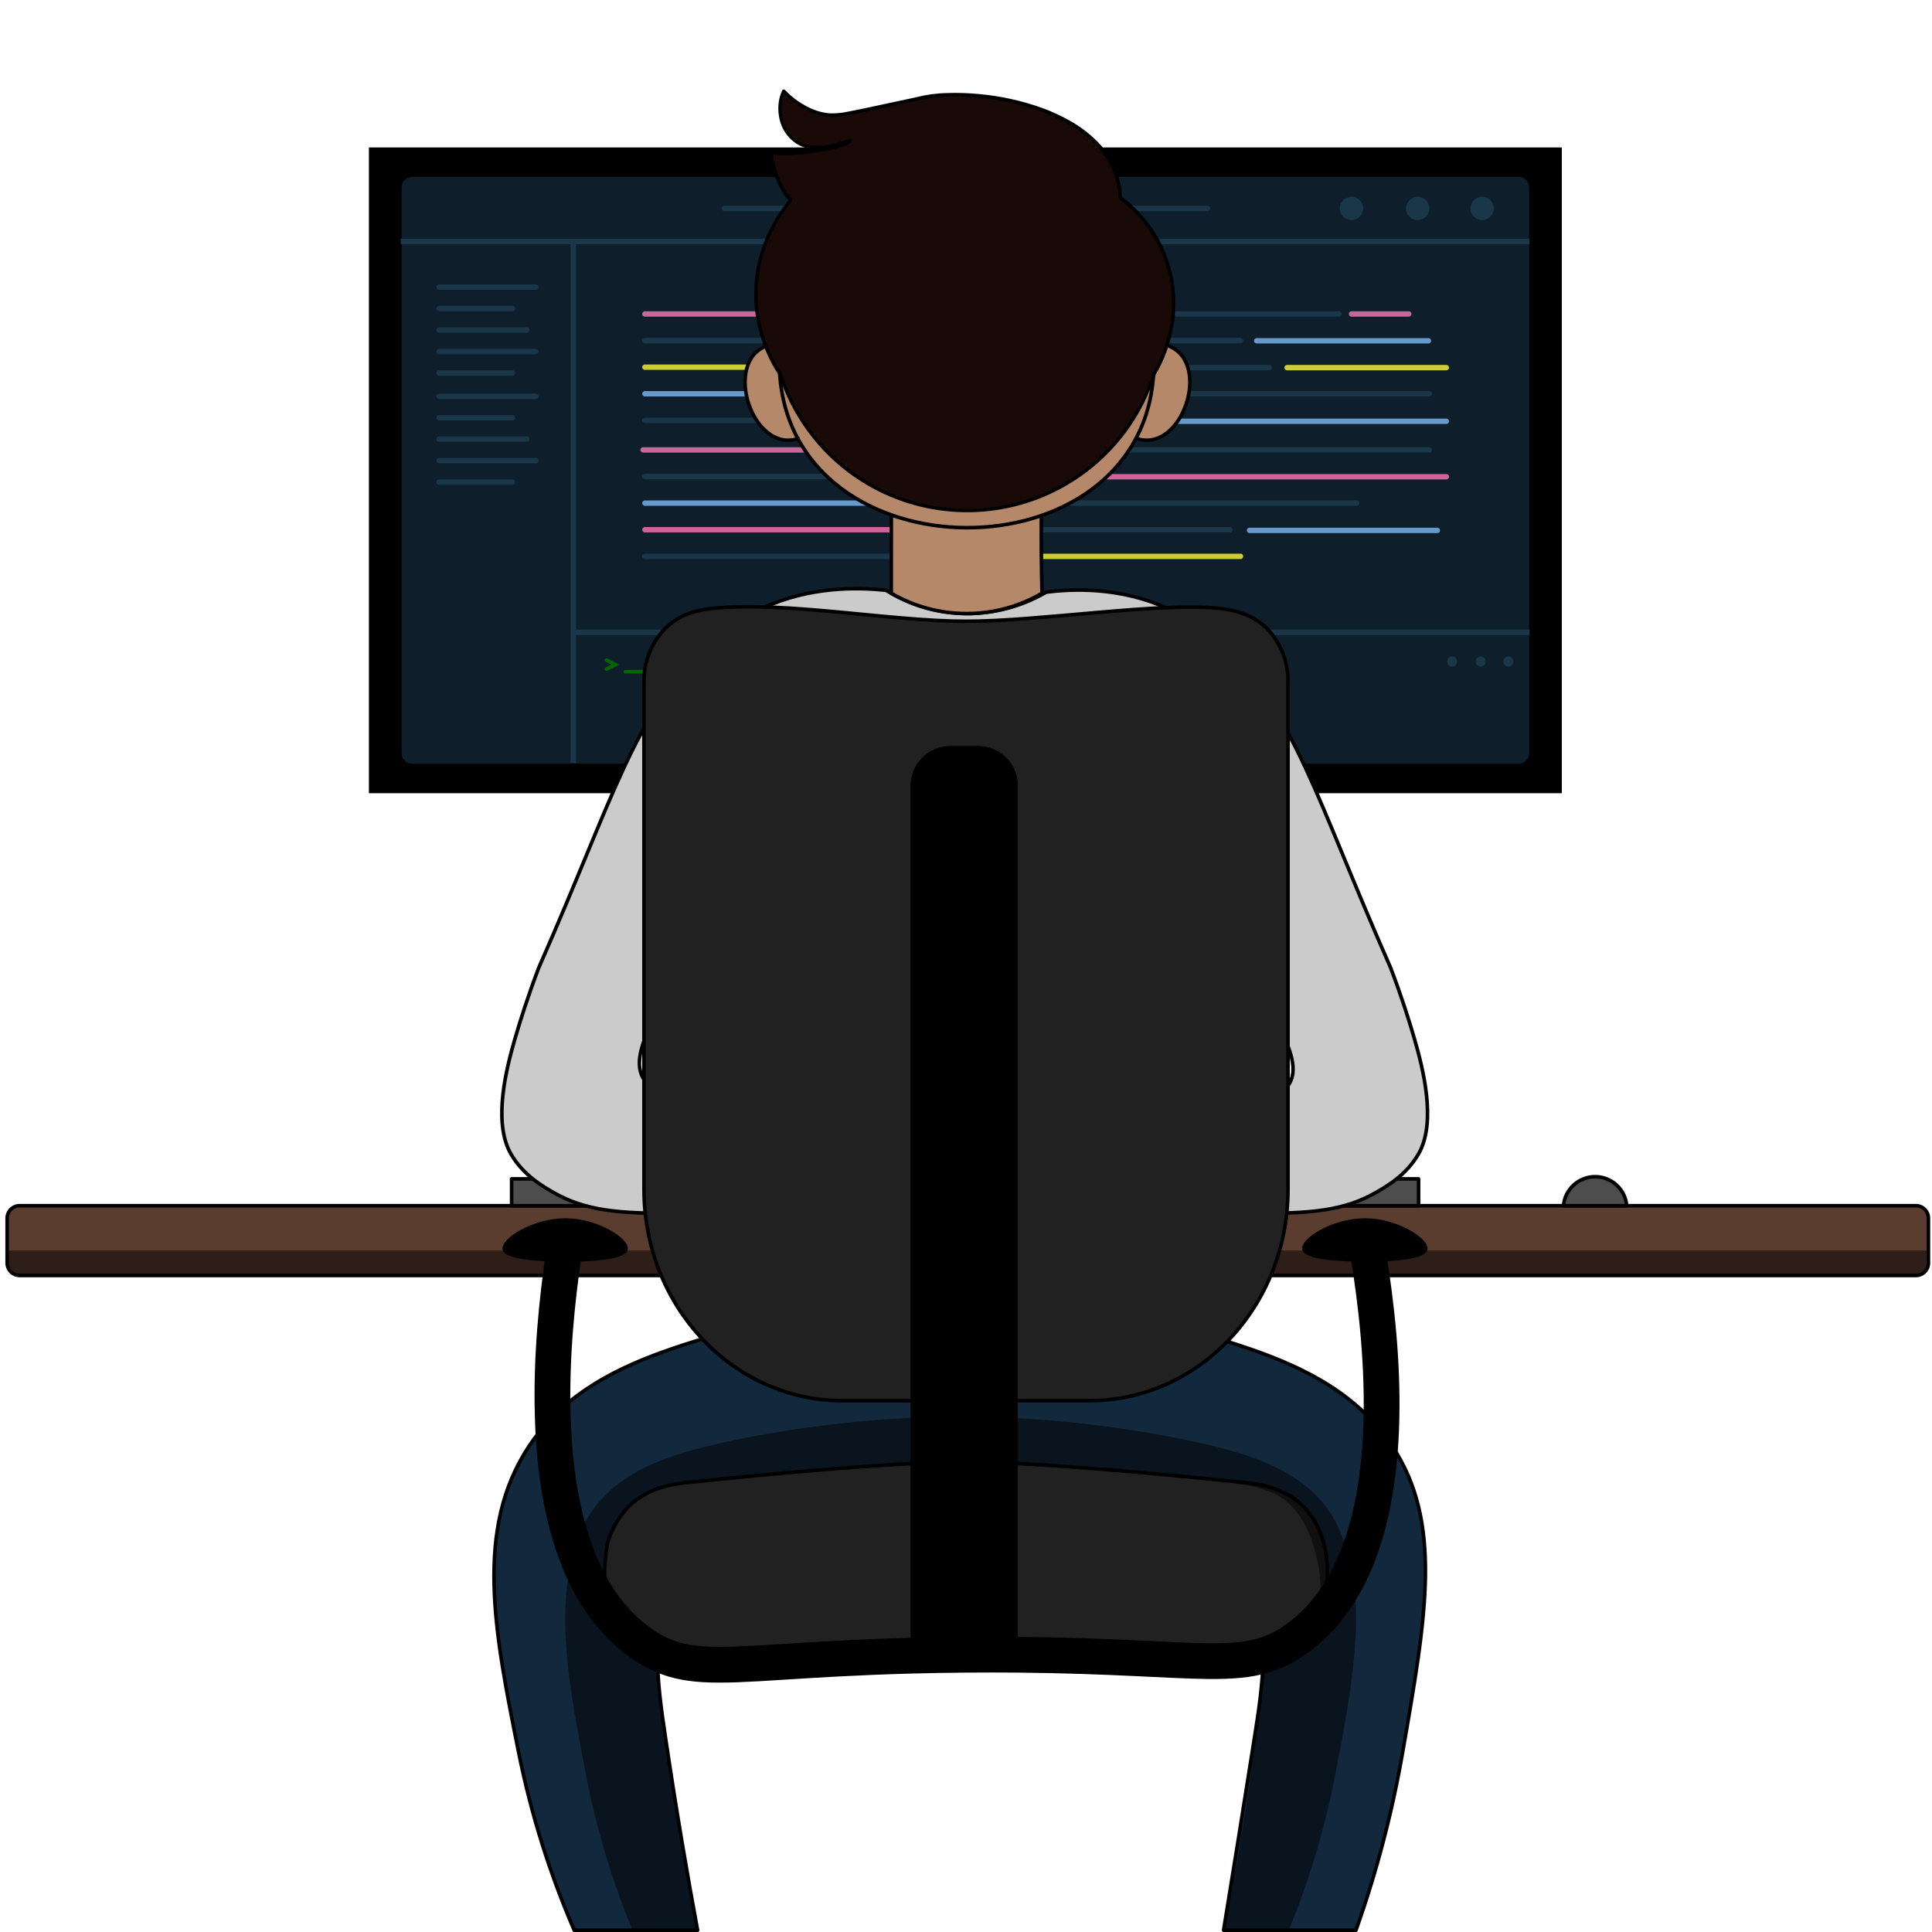
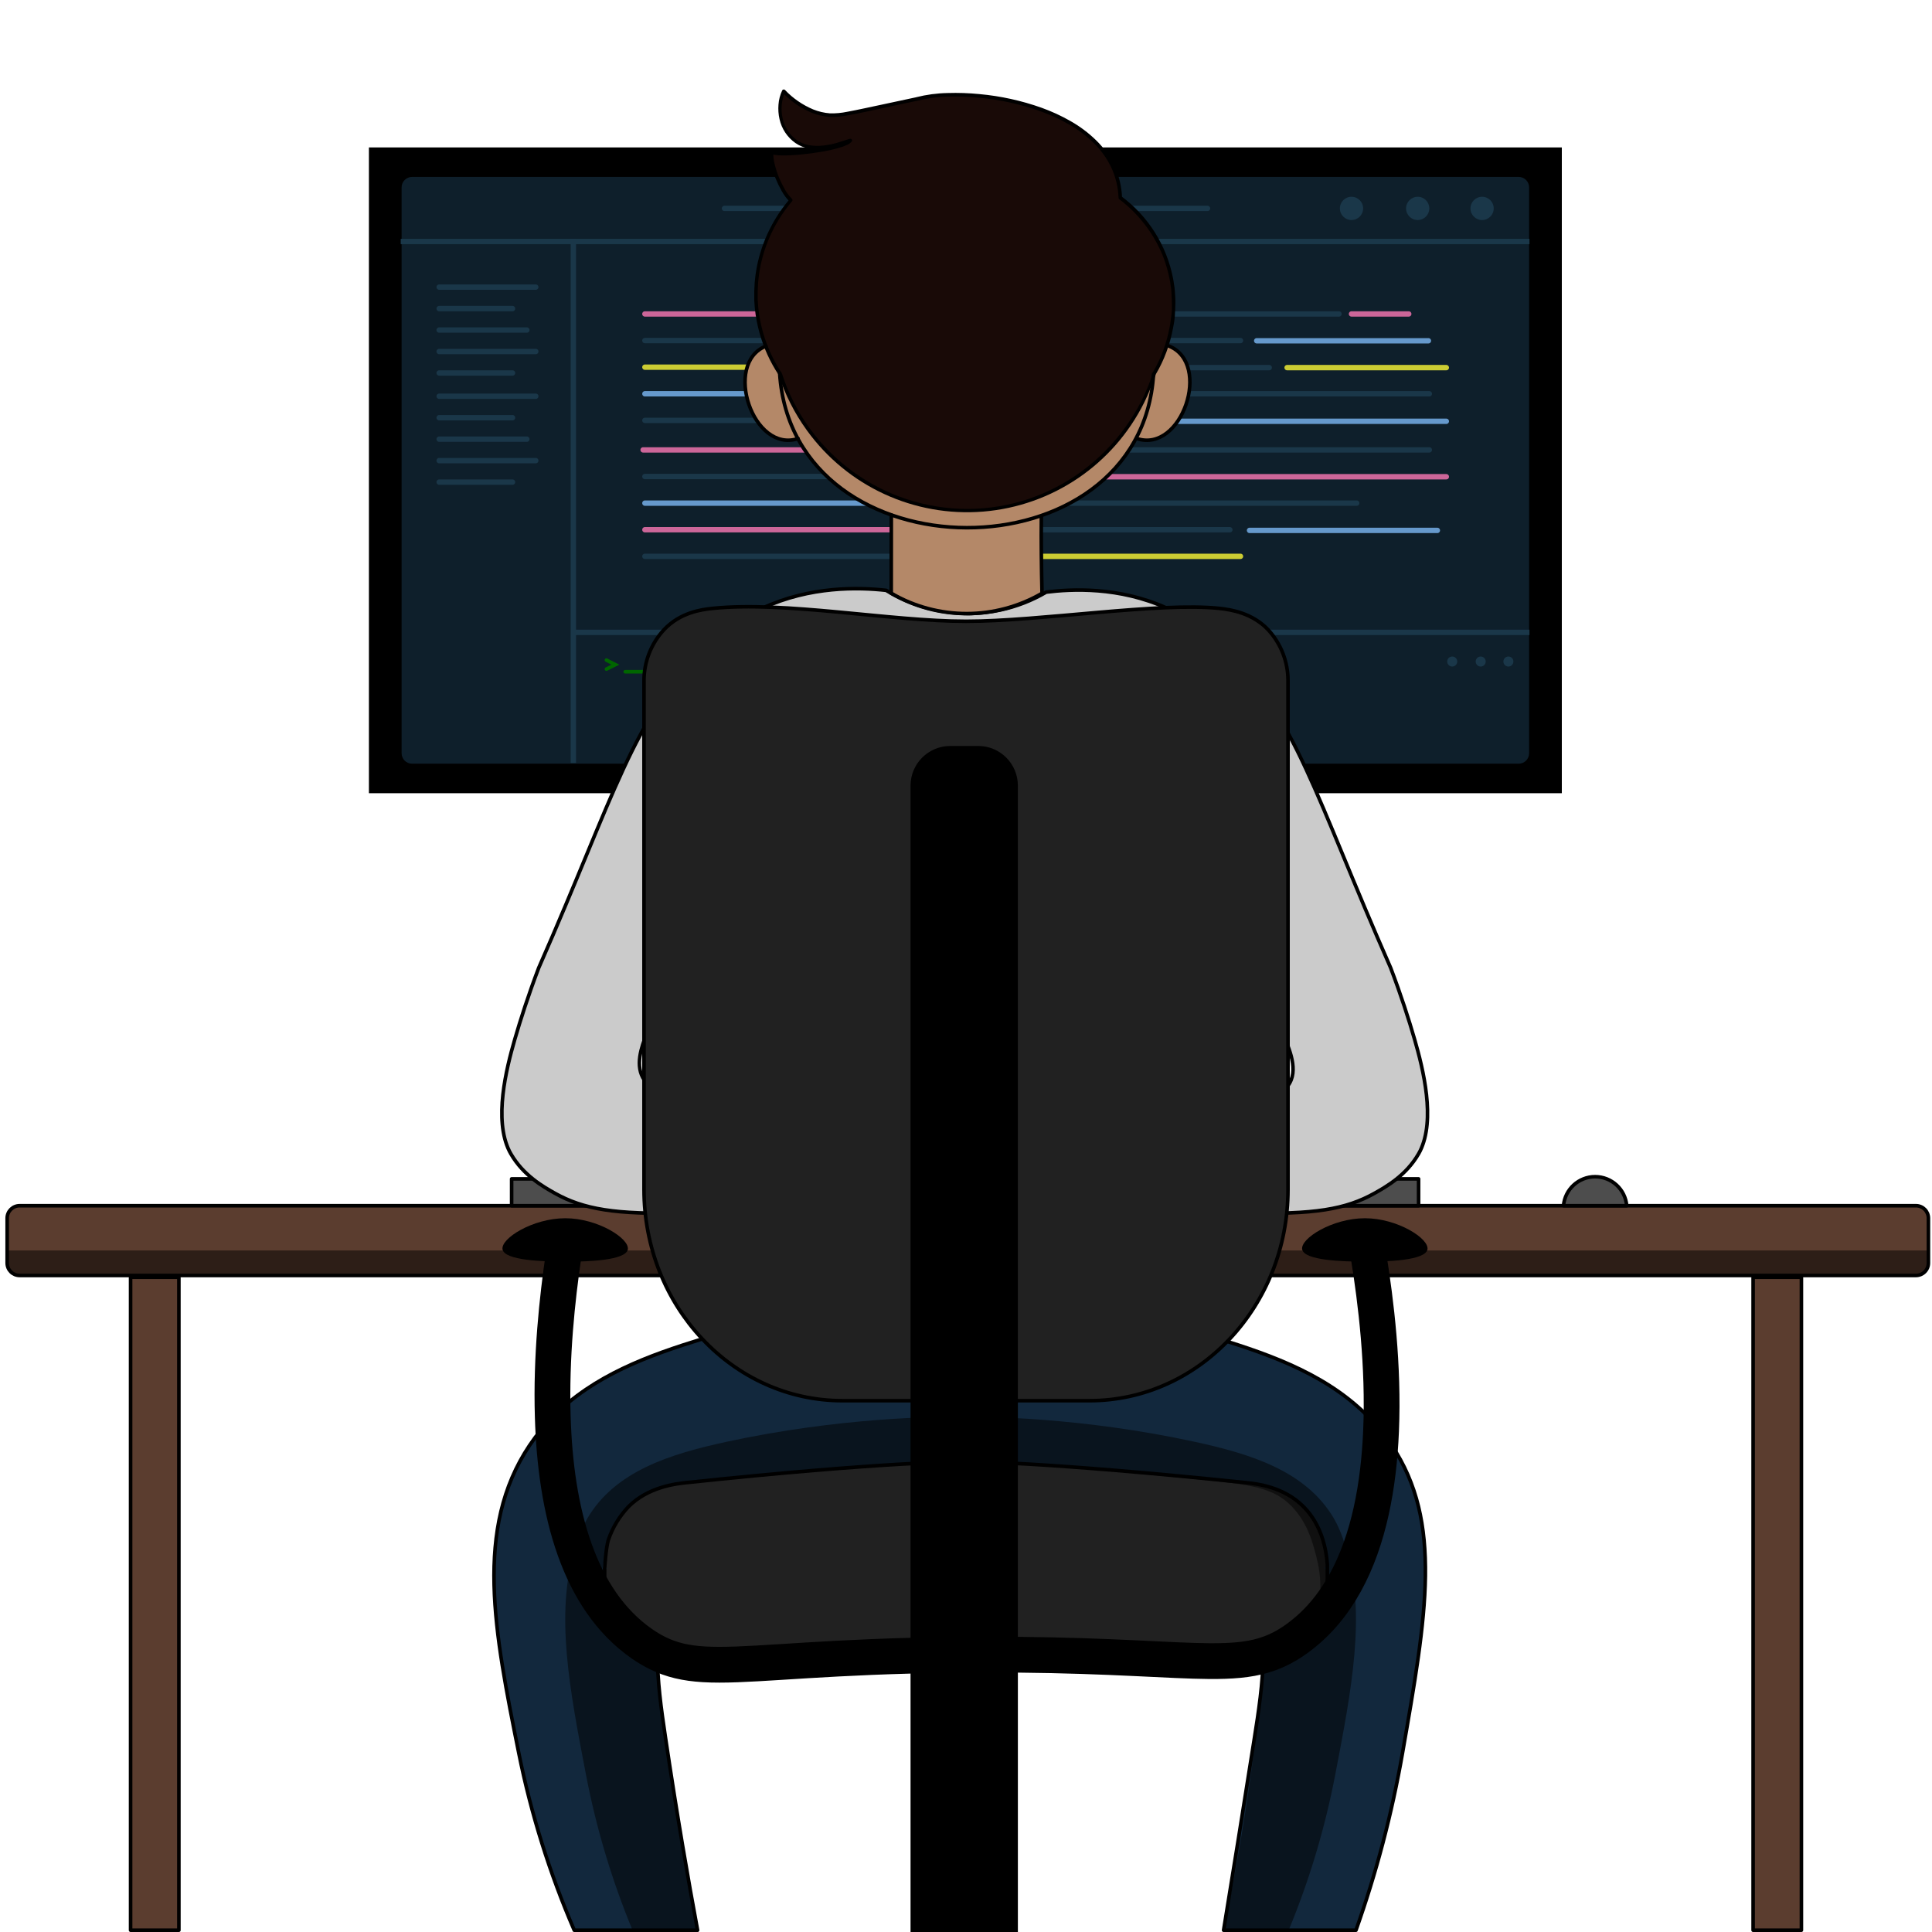
<svg xmlns="http://www.w3.org/2000/svg" id="Layer_1" data-name="Layer 1" viewBox="0 0 1080 1080">
  <defs>
    <style>.cls-1{fill:#0e1f2b;}.cls-10,.cls-17,.cls-2,.cls-3,.cls-5,.cls-6,.cls-7,.cls-8{fill:none;}.cls-2,.cls-3{stroke:#1a3749;}.cls-2,.cls-3,.cls-5,.cls-6,.cls-7,.cls-8{stroke-miterlimit:10;}.cls-2,.cls-3,.cls-5,.cls-6,.cls-7{stroke-width:3px;}.cls-10,.cls-17,.cls-3,.cls-5,.cls-6,.cls-7,.cls-8{stroke-linecap:round;}.cls-4{fill:#1a3749;}.cls-5{stroke:#c69;}.cls-6{stroke:#69c;}.cls-7{stroke:#cc3;}.cls-8{stroke:#060;}.cls-10,.cls-8{stroke-width:2px;}.cls-9{fill:#5b3d2f;}.cls-10,.cls-17{stroke:#000;stroke-linejoin:round;}.cls-11{fill:#4d4d4d;}.cls-12{fill:#12283d;}.cls-13{fill:#cbcbcb;}.cls-14{fill:#b48868;}.cls-15{fill:#190a07;}.cls-16{fill:#212121;}.cls-17{stroke-width:20px;}.cls-18{opacity:0.5;}</style>
  </defs>
  <g id="Monitor">
    <rect x="206.22" y="82.41" width="666.85" height="361" />
    <rect class="cls-1" x="224.5" y="98.9" width="630.29" height="328.01" rx="5.85" />
    <line class="cls-2" x1="224" y1="135" x2="855" y2="135" />
    <line class="cls-2" x1="320.5" y1="353.5" x2="855" y2="353.5" />
    <line class="cls-2" x1="320.5" y1="426.5" x2="320.5" y2="133.5" />
    <line class="cls-3" x1="675" y1="116.5" x2="405" y2="116.5" />
    <circle class="cls-4" cx="828.5" cy="116.5" r="6.5" />
    <circle class="cls-4" cx="792.5" cy="116.5" r="6.5" />
    <circle class="cls-4" cx="755.5" cy="116.5" r="6.5" />
    <circle class="cls-4" cx="843.2" cy="369.8" r="2.8" />
    <circle class="cls-4" cx="827.72" cy="369.8" r="2.8" />
    <circle class="cls-4" cx="811.8" cy="369.8" r="2.8" />
    <line class="cls-3" x1="245.5" y1="160.5" x2="299.5" y2="160.5" />
    <line class="cls-3" x1="245.5" y1="196.5" x2="299.5" y2="196.5" />
    <line class="cls-3" x1="245.5" y1="172.5" x2="286.5" y2="172.5" />
    <line class="cls-3" x1="245.5" y1="208.5" x2="286.5" y2="208.5" />
    <line class="cls-3" x1="245.5" y1="184.5" x2="294.5" y2="184.5" />
    <line class="cls-5" x1="360.5" y1="175.5" x2="423.5" y2="175.5" />
    <line class="cls-5" x1="755.5" y1="175.5" x2="787.5" y2="175.5" />
    <line class="cls-3" x1="656.5" y1="175.5" x2="748.5" y2="175.5" />
    <line class="cls-3" x1="665.5" y1="220.13" x2="799" y2="220.13" />
    <line class="cls-6" x1="360.5" y1="220.13" x2="418.5" y2="220.13" />
    <line class="cls-3" x1="360.5" y1="190.38" x2="693.44" y2="190.38" />
    <line class="cls-3" x1="360.5" y1="235" x2="426.5" y2="235" />
    <line class="cls-6" x1="656.5" y1="235.5" x2="808.5" y2="235.5" />
    <line class="cls-6" x1="702.5" y1="190.5" x2="798.5" y2="190.5" />
    <line class="cls-7" x1="360.5" y1="205.25" x2="417.5" y2="205.25" />
    <line class="cls-7" x1="719.5" y1="205.5" x2="808.5" y2="205.5" />
    <line class="cls-3" x1="664.5" y1="205.5" x2="709.5" y2="205.5" />
    <line class="cls-3" x1="631.5" y1="251.5" x2="799" y2="251.5" />
    <line class="cls-5" x1="359.5" y1="251.5" x2="449.5" y2="251.5" />
    <line class="cls-3" x1="582.5" y1="296.13" x2="687.5" y2="296.13" />
    <line class="cls-6" x1="698.5" y1="296.5" x2="803.5" y2="296.5" />
    <line class="cls-5" x1="360.5" y1="296.13" x2="498.5" y2="296.13" />
    <line class="cls-3" x1="360.5" y1="266.38" x2="462.5" y2="266.38" />
    <line class="cls-5" x1="618.5" y1="266.5" x2="808.5" y2="266.5" />
    <line class="cls-7" x1="581.5" y1="311" x2="693.44" y2="311" />
    <line class="cls-3" x1="360.5" y1="311" x2="497.44" y2="311" />
    <line class="cls-3" x1="598.5" y1="281.25" x2="758.4" y2="281.25" />
    <line class="cls-6" x1="360.5" y1="281.25" x2="483.5" y2="281.25" />
    <line class="cls-3" x1="245.5" y1="221.5" x2="299.5" y2="221.5" />
    <line class="cls-3" x1="245.5" y1="257.5" x2="299.5" y2="257.5" />
    <line class="cls-3" x1="245.5" y1="233.5" x2="286.5" y2="233.5" />
    <line class="cls-3" x1="245.5" y1="269.5" x2="286.5" y2="269.5" />
    <line class="cls-3" x1="245.5" y1="245.5" x2="294.5" y2="245.5" />
    <polyline class="cls-8" points="339 369 344 371.55 339 374.02" />
    <line class="cls-8" x1="349.5" y1="375.5" x2="368.5" y2="375.5" />
  </g>
  <g id="table">
    <rect class="cls-9" x="4" y="674" width="1074" height="39" rx="6.97" />
    <rect class="cls-10" x="4" y="674" width="1074" height="39" rx="6.97" />
+     <rect class="cls-9" x="-96" y="883" width="365" height="27" transform="translate(983 810) rotate(90)" />
+     <rect class="cls-10" x="-96" y="883" width="365" height="27" transform="translate(983 810) rotate(90)" />
+     <rect class="cls-9" x="811" y="883" width="365" height="27" transform="translate(1890 -97) rotate(90)" />
+     <rect class="cls-10" x="811" y="883" width="365" height="27" transform="translate(1890 -97) rotate(90)" />
    <path class="cls-11" d="M909.35,674H874a17.74,17.74,0,0,1,35.35,0Z" />
    <path class="cls-10" d="M909.35,674H874a17.74,17.74,0,0,1,35.35,0Z" />
    <rect class="cls-11" x="286" y="659" width="507" height="15" />
    <rect class="cls-10" x="286" y="659" width="507" height="15" />
    <path d="M350.94,698.49c-1.24,6.1-22.36,6.85-35,6.8s-33.73-.7-35-6.8S297.78,681,316,681,352.17,692.47,350.94,698.49Z" />
    <path d="M797.94,698.49c-1.24,6.1-22.36,6.85-35,6.8s-33.73-.7-35-6.8S744.78,681,763,681,799.17,692.47,797.94,698.49Z" />
  </g>
  <g id="Me">
    <path class="cls-12" d="M784,980a609.18,609.18,0,0,1-26,99H684c5.5-33.44,10.62-65.68,17-106,2.61-16.47,5-32.14,5.14-47.54,0-.4,0-.8,0-1.2.05-16.88-2.64-33.45-10.7-50.39-.72-1.53-1.48-3.2-2.46-4.87-22.17-37.86-83.17-42.81-124-41.62-11.84.35-22,1.22-29,2V830l-3-.35-3,.35v-.67c-6.2-.65-14.87-1.4-25-1.8-40.74-1.63-105.09,2.35-128,41.47-1,1.65-1.73,3.32-2.46,4.87-7.86,16.5-10.7,32.65-11,48.81,0,.47,0,.93,0,1.39-.12,15.52,2.07,31,4.44,46.93,6.6,44.34,12.81,80.13,18,108H321a496.72,496.72,0,0,1-31-99c-13.62-67.65-25.16-125.42,6-172a109.85,109.85,0,0,1,13-15.93c22.84-23.28,53.69-34.41,83.61-43.61h0c3.83-1.18,7.64-2.32,11.42-3.46a305.45,305.45,0,0,1,105-12.26c10.64.59,20,1.66,28,2.81a320,320,0,0,1,32-3A305.06,305.06,0,0,1,670,745c5.3,1.59,10.66,3.2,16,4.89,31.64,9.94,63.81,22.62,86,50,2.08,2.56,4.07,5.24,6,8.07C806.67,850.85,797.46,902.84,784,980Z" />
    <path class="cls-10" d="M784,980a609.18,609.18,0,0,1-26,99H684c5.5-33.44,10.62-65.68,17-106,2.61-16.47,5-32.14,5.14-47.54,0-.4,0-.8,0-1.2.05-16.88-2.64-33.45-10.7-50.39-.72-1.53-1.48-3.2-2.46-4.87-22.17-37.86-83.17-42.81-124-41.62-11.84.35-22,1.22-29,2V830l-3-.35-3,.35v-.67c-6.2-.65-14.87-1.4-25-1.8-40.74-1.63-105.09,2.35-128,41.47-1,1.65-1.73,3.32-2.46,4.87-7.86,16.5-10.7,32.65-11,48.81,0,.47,0,.93,0,1.39-.12,15.52,2.07,31,4.44,46.93,6.6,44.34,12.81,80.13,18,108H321a496.72,496.72,0,0,1-31-99c-13.62-67.65-25.16-125.42,6-172a109.85,109.85,0,0,1,13-15.93c22.84-23.28,53.69-34.41,83.61-43.61h0c3.83-1.18,7.64-2.32,11.42-3.46a305.45,305.45,0,0,1,105-12.26c10.64.59,20,1.66,28,2.81a320,320,0,0,1,32-3A305.06,305.06,0,0,1,670,745c5.3,1.59,10.66,3.2,16,4.89,31.64,9.94,63.81,22.62,86,50,2.08,2.56,4.07,5.24,6,8.07C806.67,850.85,797.46,902.84,784,980Z" />
    <path class="cls-13" d="M790.76,581c-3.16-10.93-7.5-24.51-13.39-40-42.57-96.73-52.67-140.15-92.62-178-7.61-7.21-17.28-16.15-32.37-23-26.83-12.19-53.52-10.75-67.52-9a86.54,86.54,0,0,1-25.67,10,89.86,89.86,0,0,1-17,2,91.31,91.31,0,0,1-23.42-3,87,87,0,0,1-23.44-10c-15.39-1.69-42.31-2.45-69.18,10-14.74,6.83-24.45,15.5-32.36,23-40,37.85-50.06,81.27-92.63,178-5.89,15.49-10.22,29.07-13.39,40-4.84,16.73-11.84,44.88-3,62.53.3.58.57,1.07.8,1.47,7,12.11,18.1,18.37,24.55,22,16.06,9,33.84,12.06,72.54,11a655.75,655.75,0,0,0,91.5-9q-1.11-22.5-2.23-45a548.88,548.88,0,0,0-62.49-9c-26.58-2.25-42.36-1.57-49.1-11-5.76-8-1.67-18.91,1.11-26,15.26-38.82,31.3-74.73,41.26-96.49Q418.3,546.26,433.94,611l52.45,8,51.06,47.62V670l1.82-1.69,1.81,1.69v-3.39l51-47.61,52.45-8q15.64-64.74,31.28-129.49C691.92,520.06,705,550.83,717.11,578c3.53,7.94,9.24,20.67,2.78,29-7.07,9.11-23.83,6.66-50.77,8a343.78,343.78,0,0,0-62.49,9q-1.11,22.5-2.23,45a655.73,655.73,0,0,0,91.51,9c38.69,1.06,56.47-2,72.53-11,6.45-3.63,17.56-9.89,24.55-22,.23-.4.5-.89.8-1.47C802.6,625.88,795.6,597.73,790.76,581Z" />
    <path class="cls-10" d="M790.76,581c-3.16-10.93-7.5-24.51-13.39-40-42.57-96.73-52.67-140.15-92.62-178-7.61-7.21-17.28-16.15-32.37-23-26.83-12.19-53.52-10.75-67.52-9a86.54,86.54,0,0,1-25.67,10,89.86,89.86,0,0,1-17,2,91.31,91.31,0,0,1-23.42-3,87,87,0,0,1-23.44-10c-15.39-1.69-42.31-2.45-69.18,10-14.74,6.83-24.45,15.5-32.36,23-40,37.85-50.06,81.27-92.63,178-5.89,15.49-10.22,29.07-13.39,40-4.84,16.73-11.84,44.88-3,62.53.3.58.57,1.07.8,1.47,7,12.11,18.1,18.37,24.55,22,16.06,9,33.84,12.06,72.54,11a655.75,655.75,0,0,0,91.5-9q-1.11-22.5-2.23-45a548.88,548.88,0,0,0-62.49-9c-26.58-2.25-42.36-1.57-49.1-11-5.76-8-1.67-18.91,1.11-26,15.26-38.82,31.3-74.73,41.26-96.49Q418.3,546.26,433.94,611l52.45,8,51.06,47.62V670l1.82-1.69,1.81,1.69v-3.39l51-47.61,52.45-8q15.64-64.74,31.28-129.49C691.92,520.06,705,550.83,717.11,578c3.53,7.94,9.24,20.67,2.78,29-7.07,9.11-23.83,6.66-50.77,8a343.78,343.78,0,0,0-62.49,9q-1.11,22.5-2.23,45a655.73,655.73,0,0,0,91.51,9c38.69,1.06,56.47-2,72.53-11,6.45-3.63,17.56-9.89,24.55-22,.23-.4.5-.89.8-1.47C802.6,625.88,795.6,597.73,790.76,581Z" />
    <g id="Head">
      <path class="cls-14" d="M428.14,193.47c-24.13,9.69-7.19,60.08,18,51.69l-1.47-2.55a93.72,93.72,0,0,1-4.74-11.77,94.81,94.81,0,0,1-4.44-22.76Z" />
      <path class="cls-14" d="M497.77,287.85l.42,42.61A79.53,79.53,0,0,0,582,331.65c0-8.67-.22-37.7-.36-43.55a128.91,128.91,0,0,1-83.89-.25Z" />
      <path class="cls-14" d="M645,209.19a100.62,100.62,0,0,0-17.51-39.31A40.95,40.95,0,0,1,601,132.46a400.59,400.59,0,0,1-56.84,4.32,401.59,401.59,0,0,1-65.37-5.06,38.07,38.07,0,0,1-5,20.88,38.77,38.77,0,0,1-21.39,17.08,115.32,115.32,0,0,0-16.5,39,86.17,86.17,0,0,0,12.29,40.44c10.94,18,25.55,26.74,33.39,31.3C507,295.15,531.5,295.11,540.52,295c11.24-.16,59.29-.83,87.05-38.29C640.92,238.69,644.1,219.57,645,209.19Z" />
      <path class="cls-15" d="M645.75,208.65a109.82,109.82,0,0,1-209,.53,80.23,80.23,0,0,1,5.79-97.26c-4.6-4-11.36-18.75-10.78-26.76,6.24,2.61,40.44-1.72,44.13-6.59-.21-.7-18,8.39-29.77,1C434.38,71.83,435.38,57,438.54,51c9.93,10.12,19,12.65,24.62,13.3,5,.58,10.67-.59,21.83-3,23.79-5.08,25.17-5.44,27.79-6C541.59,47,624.69,58.2,626.71,110.53a75.48,75.48,0,0,1,27.48,40.57C661.94,180.57,648.42,204.2,645.75,208.65Z" />
    </g>
    <path class="cls-14" d="M653,193.47c24.13,9.69,7.2,60.08-18,51.69l1.47-2.55a93.94,93.94,0,0,0,9.18-34.53Z" />
    <g id="Outline">
      <g id="Head-2" data-name="Head">
        <path class="cls-10" d="M435.83,208.66c7.36,114.74,201.79,115.29,209,.53" />
        <path d="M646.19,209.06c-.45,1.35-1,2.64-1.5,4l-1.56,4.06c-.55,1.35-1.14,2.68-1.7,4s-1.25,2.63-1.87,4a110.54,110.54,0,0,1-188.51,15.45,111.51,111.51,0,0,1-15.76-31l.13.25a82.8,82.8,0,0,1-10.93-24,84.34,84.34,0,0,1-2.48-13c-.14-1.1-.17-2.2-.26-3.3l-.12-1.65c0-.56,0-1.11,0-1.66l0-3.31.16-3.31.08-1.65.18-1.65c.13-1.1.21-2.2.38-3.29l.54-3.27c.17-1.09.46-2.16.68-3.24a81,81,0,0,1,4-12.62,83.07,83.07,0,0,1,13.73-22.52l.1,1.41a26,26,0,0,1-4.6-6.14,58.88,58.88,0,0,1-3.26-6.74,50.25,50.25,0,0,1-2.37-7.11,25.92,25.92,0,0,1-.89-7.6,1,1,0,0,1,1-.93.88.88,0,0,1,.32.07h0a10.42,10.42,0,0,0,2.49.52c.9.1,1.82.14,2.75.17,1.85,0,3.72,0,5.59-.1,3.74-.2,7.48-.58,11.2-1.08s7.43-1.13,11.08-2c1.82-.42,3.63-.9,5.37-1.48a24.69,24.69,0,0,0,2.53-1,5.72,5.72,0,0,0,2-1.31l-.15.86a.84.84,0,0,0,.38.51.92.92,0,0,0,.24.11,1.1,1.1,0,0,0,.2,0c.08,0,0,0,0,0l-.15,0-.43.13-.91.3L472,80.6c-1.25.41-2.52.81-3.81,1.15a47.45,47.45,0,0,1-7.88,1.5,29.68,29.68,0,0,1-8.09-.24,18.61,18.61,0,0,1-7.6-3.07,22.21,22.21,0,0,1-8.87-13.37,26.59,26.59,0,0,1-.57-8.1,22.2,22.2,0,0,1,2.08-7.94,1,1,0,0,1,1.28-.43.93.93,0,0,1,.26.18l0,0a46.68,46.68,0,0,0,15.82,10.9,31.46,31.46,0,0,0,9.28,2.18,41.2,41.2,0,0,0,9.58-.85c6.43-1.18,12.88-2.66,19.33-4l19.33-4.14-.08,0A77.42,77.42,0,0,1,529.75,52a137.14,137.14,0,0,1,17.79.6,142,142,0,0,1,34.7,7.63,101.81,101.81,0,0,1,16.2,7.46,69.83,69.83,0,0,1,14.3,10.73A49.69,49.69,0,0,1,623.12,93a46.56,46.56,0,0,1,4.12,17.48l-.4-.76a74.69,74.69,0,0,1,28.92,46c.27,1.13.36,2.29.55,3.43s.39,2.29.43,3.44c.16,2.31.38,4.62.31,6.94s-.15,4.62-.3,6.93-.51,4.6-1,6.87a80.24,80.24,0,0,1-3.68,13.35l-1.28,3.23c-.47,1-.9,2.12-1.42,3.16s-1,2.08-1.55,3.11S646.71,208.2,646.19,209.06Zm-1.82-.82c.64-1.1,1.18-2,1.7-3s1-2,1.51-3,.92-2.06,1.39-3.09l1.24-3.14a77.63,77.63,0,0,0,3.59-13c.47-2.21.68-4.45,1-6.69s.35-4.49.29-6.74-.15-4.5-.3-6.75c0-1.13-.29-2.23-.42-3.35s-.27-2.24-.53-3.33a77.81,77.81,0,0,0-3.76-13,75.1,75.1,0,0,0-24.4-31.77,1,1,0,0,1-.4-.76,44.5,44.5,0,0,0-3.94-16.73,47.93,47.93,0,0,0-10-14,68.25,68.25,0,0,0-13.9-10.42,99.79,99.79,0,0,0-15.89-7.31,140.27,140.27,0,0,0-34.2-7.52A135.09,135.09,0,0,0,529.82,54a75.79,75.79,0,0,0-17.23,2.36l-.09,0-19.32,4.14c-6.44,1.36-12.85,2.83-19.38,4a43.52,43.52,0,0,1-10.06.88,33.42,33.42,0,0,1-9.89-2.32,47.66,47.66,0,0,1-16.47-11.39l1.56-.23A20.26,20.26,0,0,0,437,58.63a24.43,24.43,0,0,0,.49,7.53,20.06,20.06,0,0,0,8.1,12.26,16.61,16.61,0,0,0,6.88,2.75,27.45,27.45,0,0,0,7.58.2,45.83,45.83,0,0,0,7.56-1.45c1.24-.35,2.48-.73,3.71-1.14l1.85-.63,1-.32.51-.16.32-.07.28,0a1.5,1.5,0,0,1,.33,0,1.55,1.55,0,0,1,.29.13,1.06,1.06,0,0,1,.42.56l0,0a.9.9,0,0,1-.17.8A7.29,7.29,0,0,1,473.5,81a24.11,24.11,0,0,1-2.74,1.1c-1.84.62-3.7,1.11-5.56,1.55-3.72.86-7.48,1.5-11.25,2s-7.56.92-11.37,1.11c-1.91.1-3.82.15-5.75.11-1,0-1.93-.07-2.91-.19a11.4,11.4,0,0,1-3-.66l1.38-.85a23.93,23.93,0,0,0,.84,7A49,49,0,0,0,435.38,99a56.45,56.45,0,0,0,3.15,6.5,23.88,23.88,0,0,0,4.17,5.62l0,0a1,1,0,0,1,.08,1.38,81.28,81.28,0,0,0-13.39,22,78.85,78.85,0,0,0-3.87,12.31c-.22,1-.5,2.09-.66,3.16l-.53,3.18c-.16,1.07-.25,2.14-.37,3.21L423.8,158l-.08,1.61-.15,3.22,0,3.23c0,.54,0,1.08,0,1.62l.12,1.61c.09,1.07.12,2.15.25,3.22a81.35,81.35,0,0,0,13.08,36.1,1,1,0,0,1,.12.25A109,109,0,0,0,541,284.49,107.65,107.65,0,0,0,574.68,279,109,109,0,0,0,605,263.22a110.82,110.82,0,0,0,24-24.31A109.23,109.23,0,0,0,638,224.27c.62-1.29,1.27-2.56,1.87-3.86s1.16-2.62,1.71-3.94,1.06-2.66,1.55-4S643.89,209.63,644.37,208.24Z" />
        <path class="cls-10" d="M582.12,289.07q-.11,10.28,0,20.88.1,11,.39,21.7a83.92,83.92,0,0,1-84.3,0l.05-43.8" />
        <path class="cls-10" d="M428.14,193.47c-24.13,9.69-7.19,60.08,18,51.69" />
        <path class="cls-10" d="M635.49,245.16c25.21,8.39,42.12-42,18-51.69" />
      </g>
    </g>
  </g>
  <g id="Chair">
    <path class="cls-16" d="M609,783H471c-61.33,0-111-52.89-111-118.14V380.75A41.8,41.8,0,0,1,371.18,352c9.07-9.65,21-11.27,27-11.89,40.65-4.22,99.17,7.19,141.84,7.19,41.55,0,108.06-10.82,141.84-7.19,6.19.67,18.22,2.57,27,11.89A41.8,41.8,0,0,1,720,380.75V664.86C720,730.11,670.29,783,609,783Z" />
    <path class="cls-16" d="M742,874.5h0c-.6-7.86-2.91-21.84-13.38-32.31-11-11-25.48-12.68-32.32-13.39C582.65,817,540,817,540,817s-45,0-156.3,11.8c-6.25.66-21.42,2.47-32.32,13.39a50.83,50.83,0,0,0-11.33,18.72A45.85,45.85,0,0,0,338,874.5h0a2.38,2.38,0,0,0,1.75,2.3H338v4.81a43.29,43.29,0,0,0,43.29,43.29H698.71A43.29,43.29,0,0,0,742,881.61V876.8h-1.75Z" />
    <path class="cls-17" d="M315,702c-3.47,23.55-7.05,56.42-6,90.07.76,25.52,4.16,51.48,12.26,74.17C329,887.88,341,906.55,359,919a67.76,67.76,0,0,0,8.56,5.07c7.79,3.86,15.77,5.68,25.84,6.29,22,1.32,54-3.15,115.6-4.82,9.59-.26,19.9-.45,31-.54,10.31-.09,20-.07,29,0,52.75.49,84.72,3.42,107.09,3.57,12.29.08,21.69-.67,30-3.12A57.1,57.1,0,0,0,720,919.31l.1-.06q2.43-1.47,4.89-3.25l.44-.33c11.17-8.16,19.88-18.75,26.59-30.95,13.26-24.09,18.72-54.44,20-84.79,1.54-36.18-2.85-72.36-7-97.93" />
    <path class="cls-10" d="M609,783H471c-61.33,0-111-52.89-111-118.14V380.75A41.8,41.8,0,0,1,371.18,352c9.07-9.65,21-11.27,27-11.89,40.65-4.22,99.17,7.19,141.84,7.19,41.55,0,108.06-10.82,141.84-7.19,6.19.67,18.22,2.57,27,11.89A41.8,41.8,0,0,1,720,380.75V664.86C720,730.11,670.29,783,609,783Z" />
    <path class="cls-10" d="M742,874.5c-.6-7.86-2.91-21.84-13.38-32.31-11-11-25.48-12.68-32.32-13.39C582.65,817,540,817,540,817s-45,0-156.3,11.8c-6.25.66-21.42,2.47-32.32,13.39a50.83,50.83,0,0,0-11.33,18.72C338.72,865.2,338,876.8,338,876.8v4.81a43.29,43.29,0,0,0,43.29,43.29H698.71A43.29,43.29,0,0,0,742,881.61Z" />
-     <path d="M531.19,417h15.62A22.19,22.19,0,0,1,569,439.19V929a0,0,0,0,1,0,0H509a0,0,0,0,1,0,0V439.19A22.19,22.19,0,0,1,531.19,417Z" />
+     <path d="M531.19,417h15.62A22.19,22.19,0,0,1,569,439.19V1080a0,0,0,0,1,0,0H509a0,0,0,0,1,0,0V439.19A22.19,22.19,0,0,1,531.19,417Z" />
  </g>
  <g id="shade" class="cls-18">
    <path d="M752.75,866.24c-2.94-9.67-5.41-14.53-7.13-17.47C730,822.2,699,812.74,668,806c-63.28-13.75-117.26-14.19-131-14-13.72-.14-67.7.3-131,14-31,6.74-62.05,16.2-77.65,42.77-1.72,2.94-4.19,7.8-7.13,17.47-10.92,36-2.84,78.14,6.38,126a448.5,448.5,0,0,0,26,86.79H390c-7.15-33.88-13.32-69.92-18-108q-2.31-18.79-4-37c-4.9-2.11-19.1-9-27-25-8.73-17.64-4-34.7-2-42,1.53-5.53,4.5-16.29,13-25,10.22-10.47,22.74-12.13,52-15,32.25-3.16,48.37-4.75,81-7,21.13-1.46,38.24-3,49-4l3-11.94L540,816c10.76,1,27.87,2.54,49,4,32.63,2.25,48.75,3.84,81,7,29.26,2.87,41.78,4.53,52,15,8.5,8.71,11.47,19.47,13,25,2,7.3,6.73,24.36-2,42-7.9,16-22.11,22.89-27,25q-1.69,18.19-4,37c-4.68,38.08-10.85,74.12-18,108h36.38a448.5,448.5,0,0,0,26-86.79C755.59,944.38,763.67,902.19,752.75,866.24Z" />
    <path d="M370,713H8.77C6.13,713,4,709.88,4,706v-7H365" />
    <path d="M715,699h363v7c0,3.85-2.14,7-4.77,7H711" />
  </g>
</svg>
